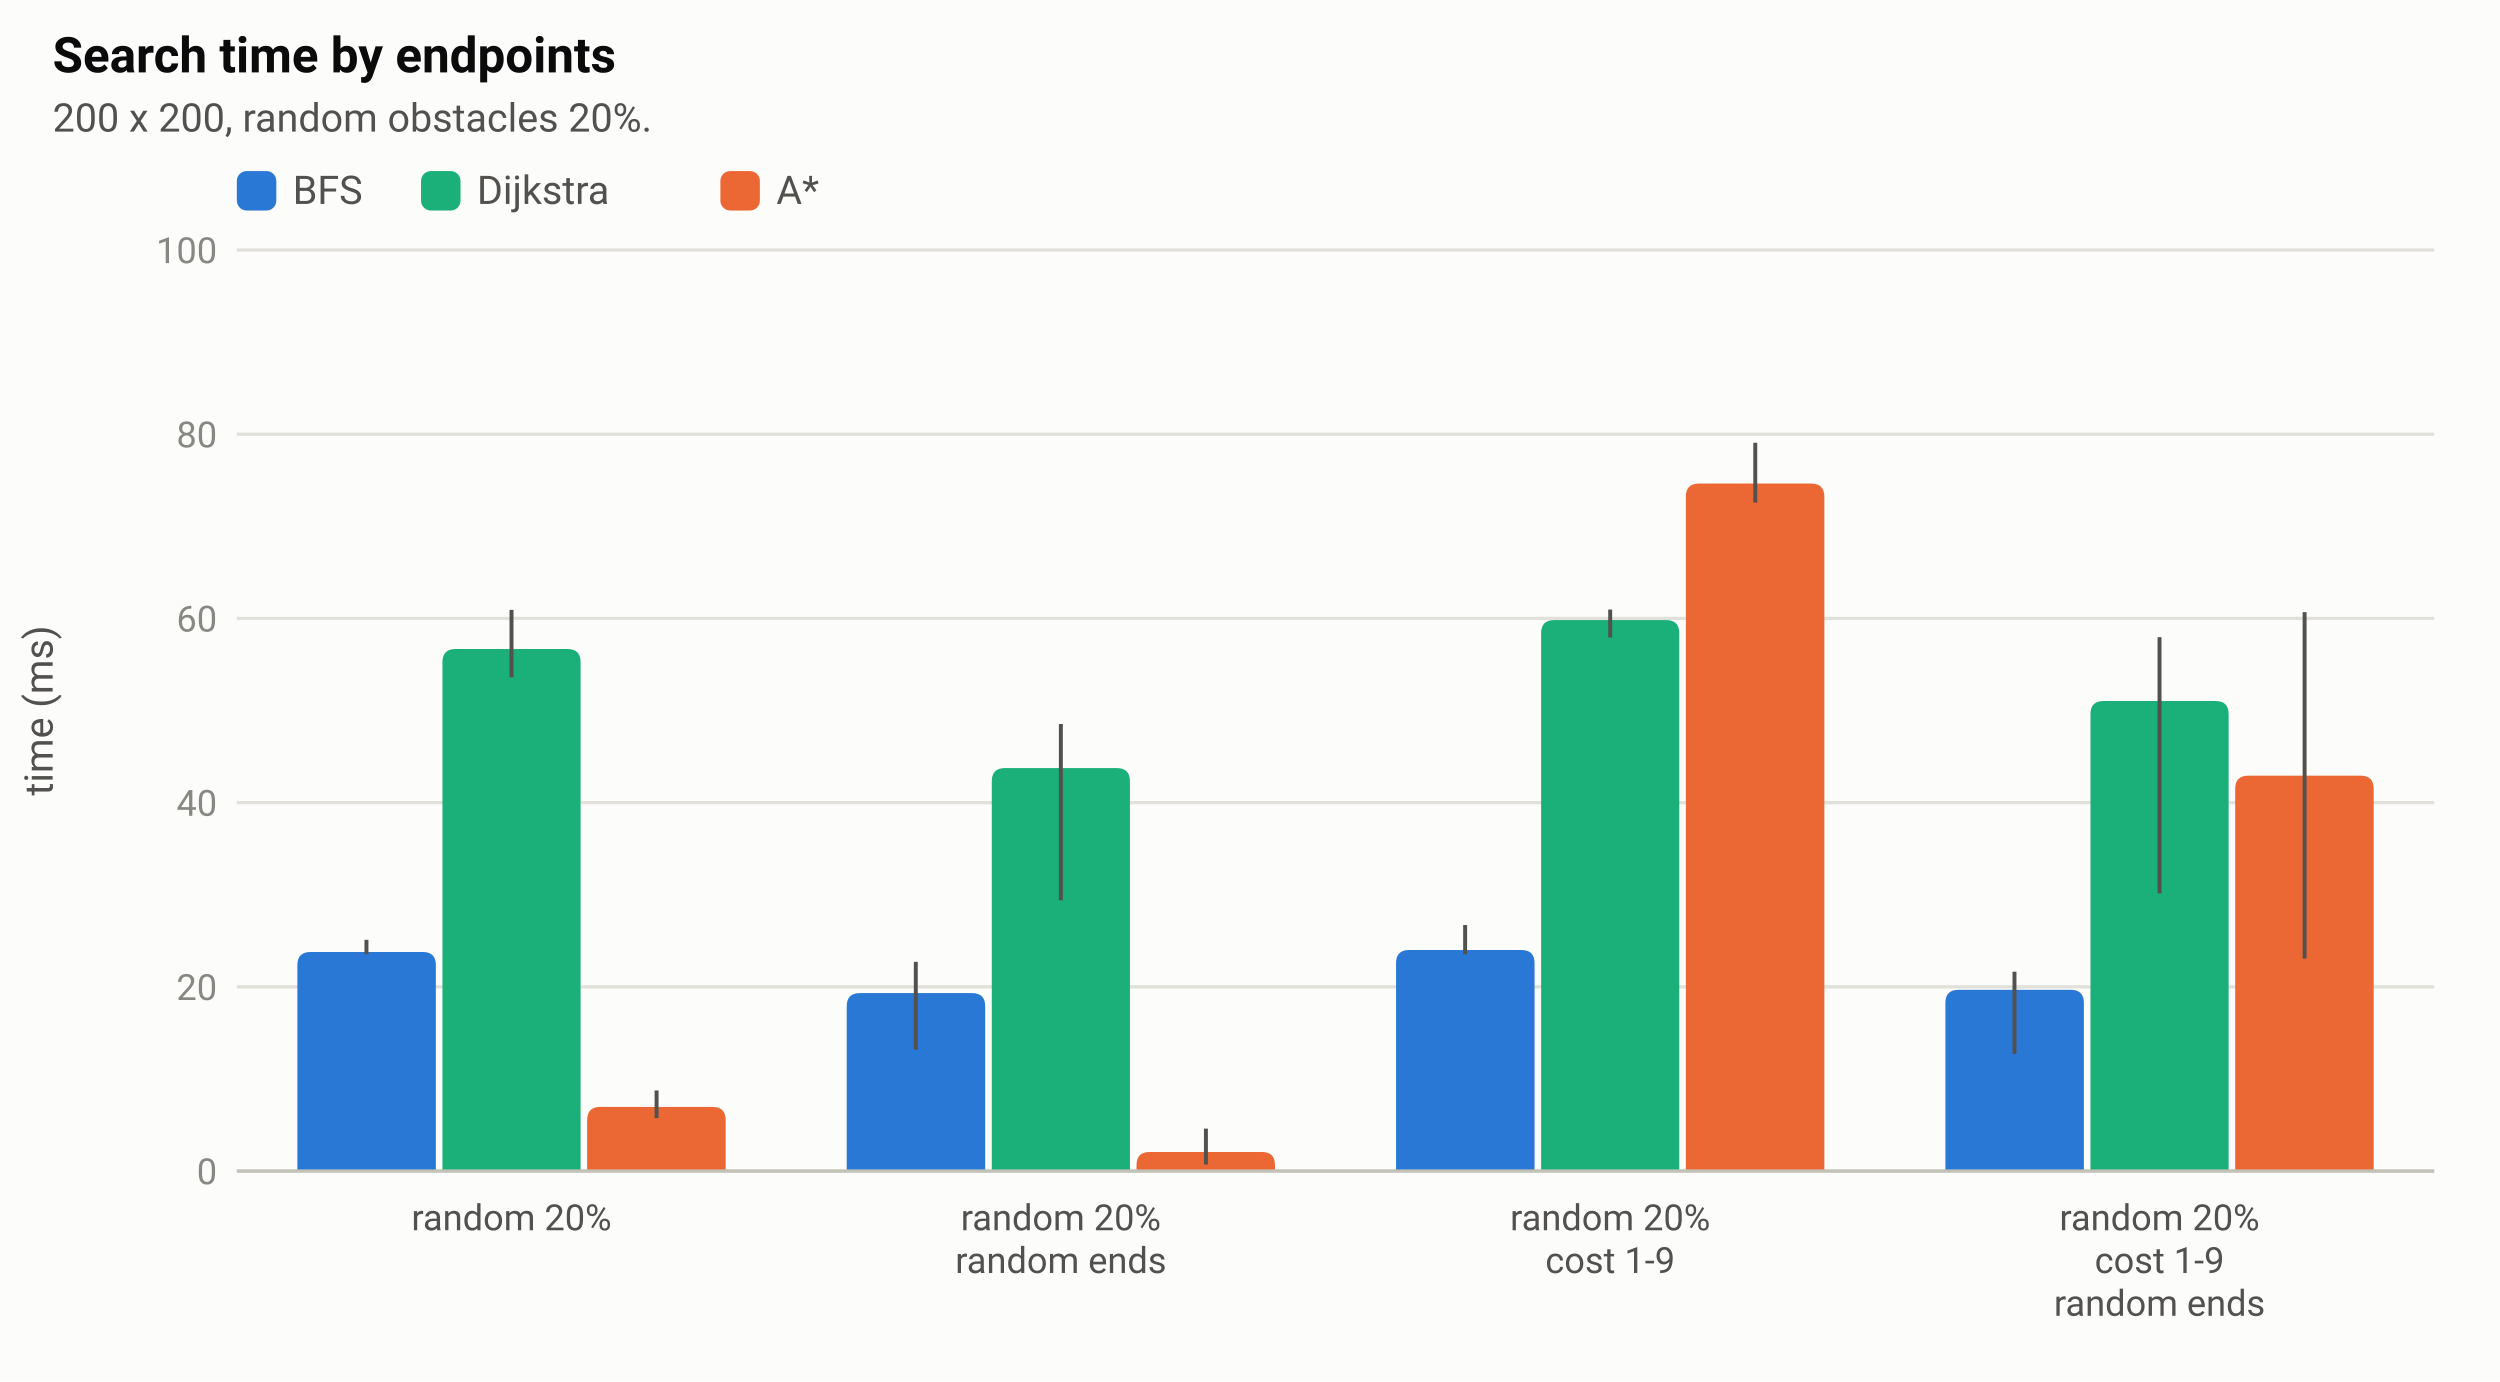
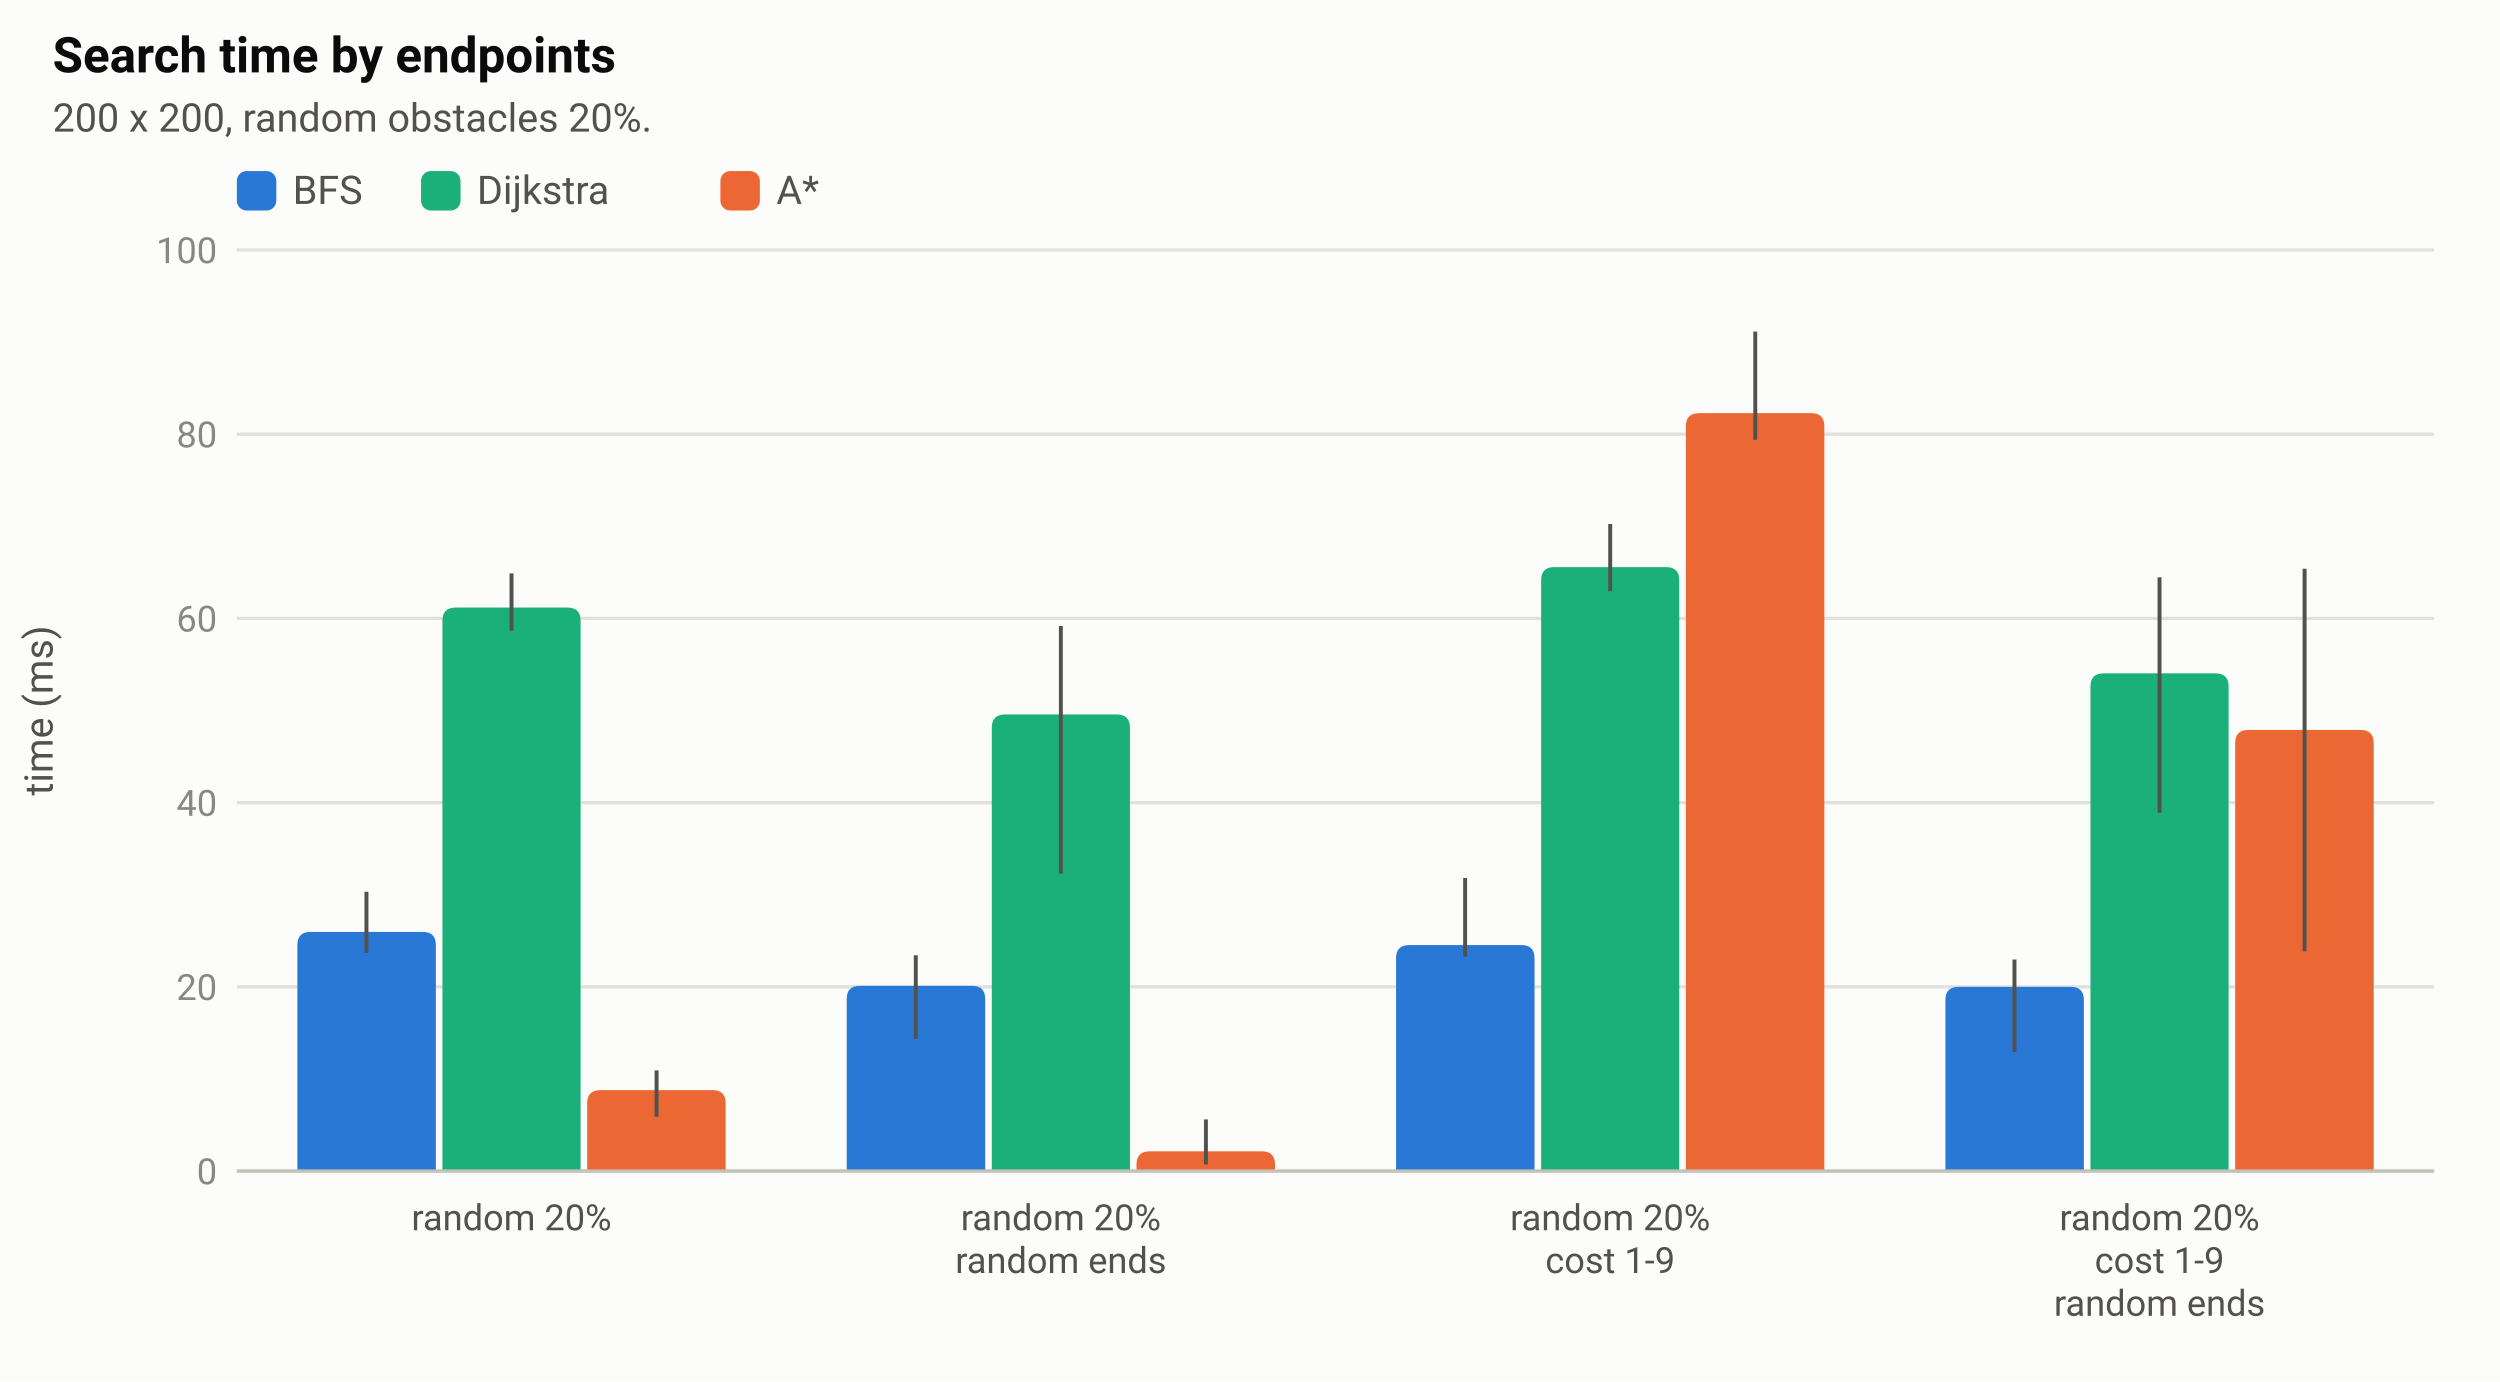
<svg xmlns="http://www.w3.org/2000/svg" width="760" height="420" viewBox="0 0 760 420" font-family="system-ui, -apple-system, 'Segoe UI', Roboto, Helvetica, Arial, sans-serif">
  <rect width="100%" height="100%" fill="#fcfcfb" />
  <text x="16.0" y="22.0" font-size="15" fill="#0b0b0b" text-anchor="start" font-weight="600">Search time by endpoints</text>
  <text x="16.0" y="40.0" font-size="12" fill="#52514e" text-anchor="start" font-weight="normal">200 x 200, random obstacles 20%.</text>
  <line x1="72" y1="356.0" x2="740" y2="356.0" stroke="#e1e0d9" stroke-width="1" />
  <text x="66.0" y="360.0" font-size="11" fill="#898781" text-anchor="end" font-weight="normal">0</text>
  <line x1="72" y1="300.0" x2="740" y2="300.0" stroke="#e1e0d9" stroke-width="1" />
  <text x="66.0" y="304.0" font-size="11" fill="#898781" text-anchor="end" font-weight="normal">20</text>
  <line x1="72" y1="244.0" x2="740" y2="244.0" stroke="#e1e0d9" stroke-width="1" />
  <text x="66.0" y="248.0" font-size="11" fill="#898781" text-anchor="end" font-weight="normal">40</text>
  <line x1="72" y1="188.0" x2="740" y2="188.0" stroke="#e1e0d9" stroke-width="1" />
  <text x="66.0" y="192.0" font-size="11" fill="#898781" text-anchor="end" font-weight="normal">60</text>
  <line x1="72" y1="132.0" x2="740" y2="132.0" stroke="#e1e0d9" stroke-width="1" />
  <text x="66.0" y="136.0" font-size="11" fill="#898781" text-anchor="end" font-weight="normal">80</text>
  <line x1="72" y1="76.0" x2="740" y2="76.0" stroke="#e1e0d9" stroke-width="1" />
  <text x="66.0" y="80.0" font-size="11" fill="#898781" text-anchor="end" font-weight="normal">100</text>
  <text x="16.0" y="216.0" font-size="12" fill="#52514e" text-anchor="middle" font-weight="normal" transform="rotate(-90 16.0 216.0)">time (ms)</text>
-   <path d="M90.4,356.0 L90.4,293.4 Q90.4,289.4 94.4,289.4 L128.5,289.4 Q132.5,289.4 132.5,293.4 L132.5,356.0 Z" fill="#2a78d6" />
-   <line x1="111.4" y1="290.1" x2="111.4" y2="285.7" stroke="#52514e" stroke-width="1.2" />
-   <path d="M134.5,356.0 L134.5,201.3 Q134.5,197.3 138.5,197.3 L172.5,197.3 Q176.5,197.3 176.5,201.3 L176.5,356.0 Z" fill="#1baf7a" />
-   <line x1="155.5" y1="205.9" x2="155.5" y2="185.4" stroke="#52514e" stroke-width="1.2" />
-   <path d="M178.5,356.0 L178.5,340.5 Q178.5,336.5 182.5,336.5 L216.6,336.5 Q220.6,336.5 220.6,340.5 L220.6,356.0 Z" fill="#eb6834" />
-   <line x1="199.6" y1="339.9" x2="199.6" y2="331.5" stroke="#52514e" stroke-width="1.2" />
+   <path d="M90.4,356.0 L90.4,287.3 Q90.4,283.3 94.4,283.3 L128.5,283.3 Q132.5,283.3 132.5,287.3 L132.5,356.0 Z" fill="#2a78d6" />
+   <line x1="111.4" y1="289.7" x2="111.4" y2="271.1" stroke="#52514e" stroke-width="1.2" />
+   <path d="M134.5,356.0 L134.5,188.7 Q134.5,184.7 138.5,184.7 L172.5,184.7 Q176.5,184.7 176.5,188.7 L176.5,356.0 Z" fill="#1baf7a" />
+   <line x1="155.5" y1="191.7" x2="155.5" y2="174.3" stroke="#52514e" stroke-width="1.2" />
+   <path d="M178.5,356.0 L178.5,335.4 Q178.5,331.4 182.5,331.4 L216.6,331.4 Q220.6,331.4 220.6,335.4 L220.6,356.0 Z" fill="#eb6834" />
+   <line x1="199.6" y1="339.5" x2="199.6" y2="325.4" stroke="#52514e" stroke-width="1.2" />
  <text x="155.5" y="374.0" font-size="11" fill="#52514e" text-anchor="middle" font-weight="normal">random 20%</text>
-   <path d="M257.4,356.0 L257.4,305.9 Q257.4,301.9 261.4,301.9 L295.5,301.9 Q299.5,301.9 299.5,305.9 L299.5,356.0 Z" fill="#2a78d6" />
-   <line x1="278.4" y1="319.1" x2="278.4" y2="292.4" stroke="#52514e" stroke-width="1.2" />
-   <path d="M301.5,356.0 L301.5,237.5 Q301.5,233.5 305.5,233.5 L339.5,233.5 Q343.5,233.5 343.5,237.5 L343.5,356.0 Z" fill="#1baf7a" />
-   <line x1="322.5" y1="273.7" x2="322.5" y2="220.1" stroke="#52514e" stroke-width="1.2" />
-   <path d="M345.5,356.0 L345.5,354.2 Q345.5,350.2 349.5,350.2 L383.6,350.2 Q387.6,350.2 387.6,354.2 L387.6,356.0 Z" fill="#eb6834" />
-   <line x1="366.6" y1="354.0" x2="366.6" y2="343.1" stroke="#52514e" stroke-width="1.2" />
+   <path d="M257.4,356.0 L257.4,303.7 Q257.4,299.7 261.4,299.7 L295.5,299.7 Q299.5,299.7 299.5,303.7 L299.5,356.0 Z" fill="#2a78d6" />
+   <line x1="278.4" y1="315.8" x2="278.4" y2="290.4" stroke="#52514e" stroke-width="1.2" />
+   <path d="M301.5,356.0 L301.5,221.2 Q301.5,217.2 305.5,217.2 L339.5,217.2 Q343.5,217.2 343.5,221.2 L343.5,356.0 Z" fill="#1baf7a" />
+   <line x1="322.5" y1="265.6" x2="322.5" y2="190.3" stroke="#52514e" stroke-width="1.2" />
+   <path d="M345.5,356.0 L345.5,354.0 Q345.5,350.0 349.5,350.0 L383.6,350.0 Q387.6,350.0 387.6,354.0 L387.6,356.0 Z" fill="#eb6834" />
+   <line x1="366.6" y1="354.0" x2="366.6" y2="340.3" stroke="#52514e" stroke-width="1.2" />
  <text x="322.5" y="374.0" font-size="11" fill="#52514e" text-anchor="middle" font-weight="normal">random 20%</text>
  <text x="322.5" y="387.0" font-size="11" fill="#52514e" text-anchor="middle" font-weight="normal">random ends</text>
-   <path d="M424.4,356.0 L424.4,292.8 Q424.4,288.8 428.4,288.8 L462.5,288.8 Q466.5,288.8 466.5,292.8 L466.5,356.0 Z" fill="#2a78d6" />
-   <line x1="445.4" y1="290.1" x2="445.4" y2="281.2" stroke="#52514e" stroke-width="1.2" />
-   <path d="M468.5,356.0 L468.5,192.5 Q468.5,188.5 472.5,188.5 L506.5,188.5 Q510.5,188.5 510.5,192.5 L510.5,356.0 Z" fill="#1baf7a" />
-   <line x1="489.5" y1="193.8" x2="489.5" y2="185.3" stroke="#52514e" stroke-width="1.2" />
-   <path d="M512.5,356.0 L512.5,151.0 Q512.5,147.0 516.5,147.0 L550.6,147.0 Q554.6,147.0 554.6,151.0 L554.6,356.0 Z" fill="#eb6834" />
-   <line x1="533.6" y1="152.8" x2="533.6" y2="134.6" stroke="#52514e" stroke-width="1.2" />
+   <path d="M424.4,356.0 L424.4,291.3 Q424.4,287.3 428.4,287.3 L462.5,287.3 Q466.5,287.3 466.5,291.3 L466.5,356.0 Z" fill="#2a78d6" />
+   <line x1="445.4" y1="290.8" x2="445.4" y2="266.9" stroke="#52514e" stroke-width="1.2" />
+   <path d="M468.5,356.0 L468.5,176.4 Q468.5,172.4 472.5,172.4 L506.5,172.4 Q510.5,172.4 510.5,176.4 L510.5,356.0 Z" fill="#1baf7a" />
+   <line x1="489.5" y1="179.7" x2="489.5" y2="159.3" stroke="#52514e" stroke-width="1.2" />
+   <path d="M512.5,356.0 L512.5,129.6 Q512.5,125.6 516.5,125.6 L550.6,125.6 Q554.6,125.6 554.6,129.6 L554.6,356.0 Z" fill="#eb6834" />
+   <line x1="533.6" y1="133.7" x2="533.6" y2="100.8" stroke="#52514e" stroke-width="1.2" />
  <text x="489.5" y="374.0" font-size="11" fill="#52514e" text-anchor="middle" font-weight="normal">random 20%</text>
  <text x="489.5" y="387.0" font-size="11" fill="#52514e" text-anchor="middle" font-weight="normal">cost 1-9</text>
-   <path d="M591.4,356.0 L591.4,304.9 Q591.4,300.9 595.4,300.9 L629.5,300.9 Q633.5,300.9 633.5,304.9 L633.5,356.0 Z" fill="#2a78d6" />
-   <line x1="612.4" y1="320.4" x2="612.4" y2="295.4" stroke="#52514e" stroke-width="1.2" />
-   <path d="M635.5,356.0 L635.5,217.1 Q635.5,213.1 639.5,213.1 L673.5,213.1 Q677.5,213.1 677.5,217.1 L677.5,356.0 Z" fill="#1baf7a" />
-   <line x1="656.5" y1="271.6" x2="656.5" y2="193.7" stroke="#52514e" stroke-width="1.2" />
-   <path d="M679.5,356.0 L679.5,239.8 Q679.5,235.8 683.5,235.8 L717.6,235.8 Q721.6,235.8 721.6,239.8 L721.6,356.0 Z" fill="#eb6834" />
-   <line x1="700.6" y1="291.4" x2="700.6" y2="186.1" stroke="#52514e" stroke-width="1.2" />
+   <path d="M591.4,356.0 L591.4,304.0 Q591.4,300.0 595.4,300.0 L629.5,300.0 Q633.5,300.0 633.5,304.0 L633.5,356.0 Z" fill="#2a78d6" />
+   <line x1="612.4" y1="319.8" x2="612.4" y2="291.7" stroke="#52514e" stroke-width="1.2" />
+   <path d="M635.5,356.0 L635.5,208.7 Q635.5,204.7 639.5,204.7 L673.5,204.7 Q677.5,204.7 677.5,208.7 L677.5,356.0 Z" fill="#1baf7a" />
+   <line x1="656.5" y1="247.1" x2="656.5" y2="175.5" stroke="#52514e" stroke-width="1.2" />
+   <path d="M679.5,356.0 L679.5,225.9 Q679.5,221.9 683.5,221.9 L717.6,221.9 Q721.6,221.9 721.6,225.9 L721.6,356.0 Z" fill="#eb6834" />
+   <line x1="700.6" y1="289.2" x2="700.6" y2="172.9" stroke="#52514e" stroke-width="1.2" />
  <text x="656.5" y="374.0" font-size="11" fill="#52514e" text-anchor="middle" font-weight="normal">random 20%</text>
  <text x="656.5" y="387.0" font-size="11" fill="#52514e" text-anchor="middle" font-weight="normal">cost 1-9</text>
  <text x="656.5" y="400.0" font-size="11" fill="#52514e" text-anchor="middle" font-weight="normal">random ends</text>
  <line x1="72" y1="356" x2="740" y2="356" stroke="#c3c2b7" stroke-width="1" />
  <rect x="72" y="52" width="12" height="12" rx="3" fill="#2a78d6" />
  <text x="89.0" y="62.0" font-size="12" fill="#52514e" text-anchor="start" font-weight="normal">BFS</text>
  <rect x="128" y="52" width="12" height="12" rx="3" fill="#1baf7a" />
  <text x="145.0" y="62.0" font-size="12" fill="#52514e" text-anchor="start" font-weight="normal">Dijkstra</text>
  <rect x="219" y="52" width="12" height="12" rx="3" fill="#eb6834" />
  <text x="236.0" y="62.0" font-size="12" fill="#52514e" text-anchor="start" font-weight="normal">A*</text>
</svg>
